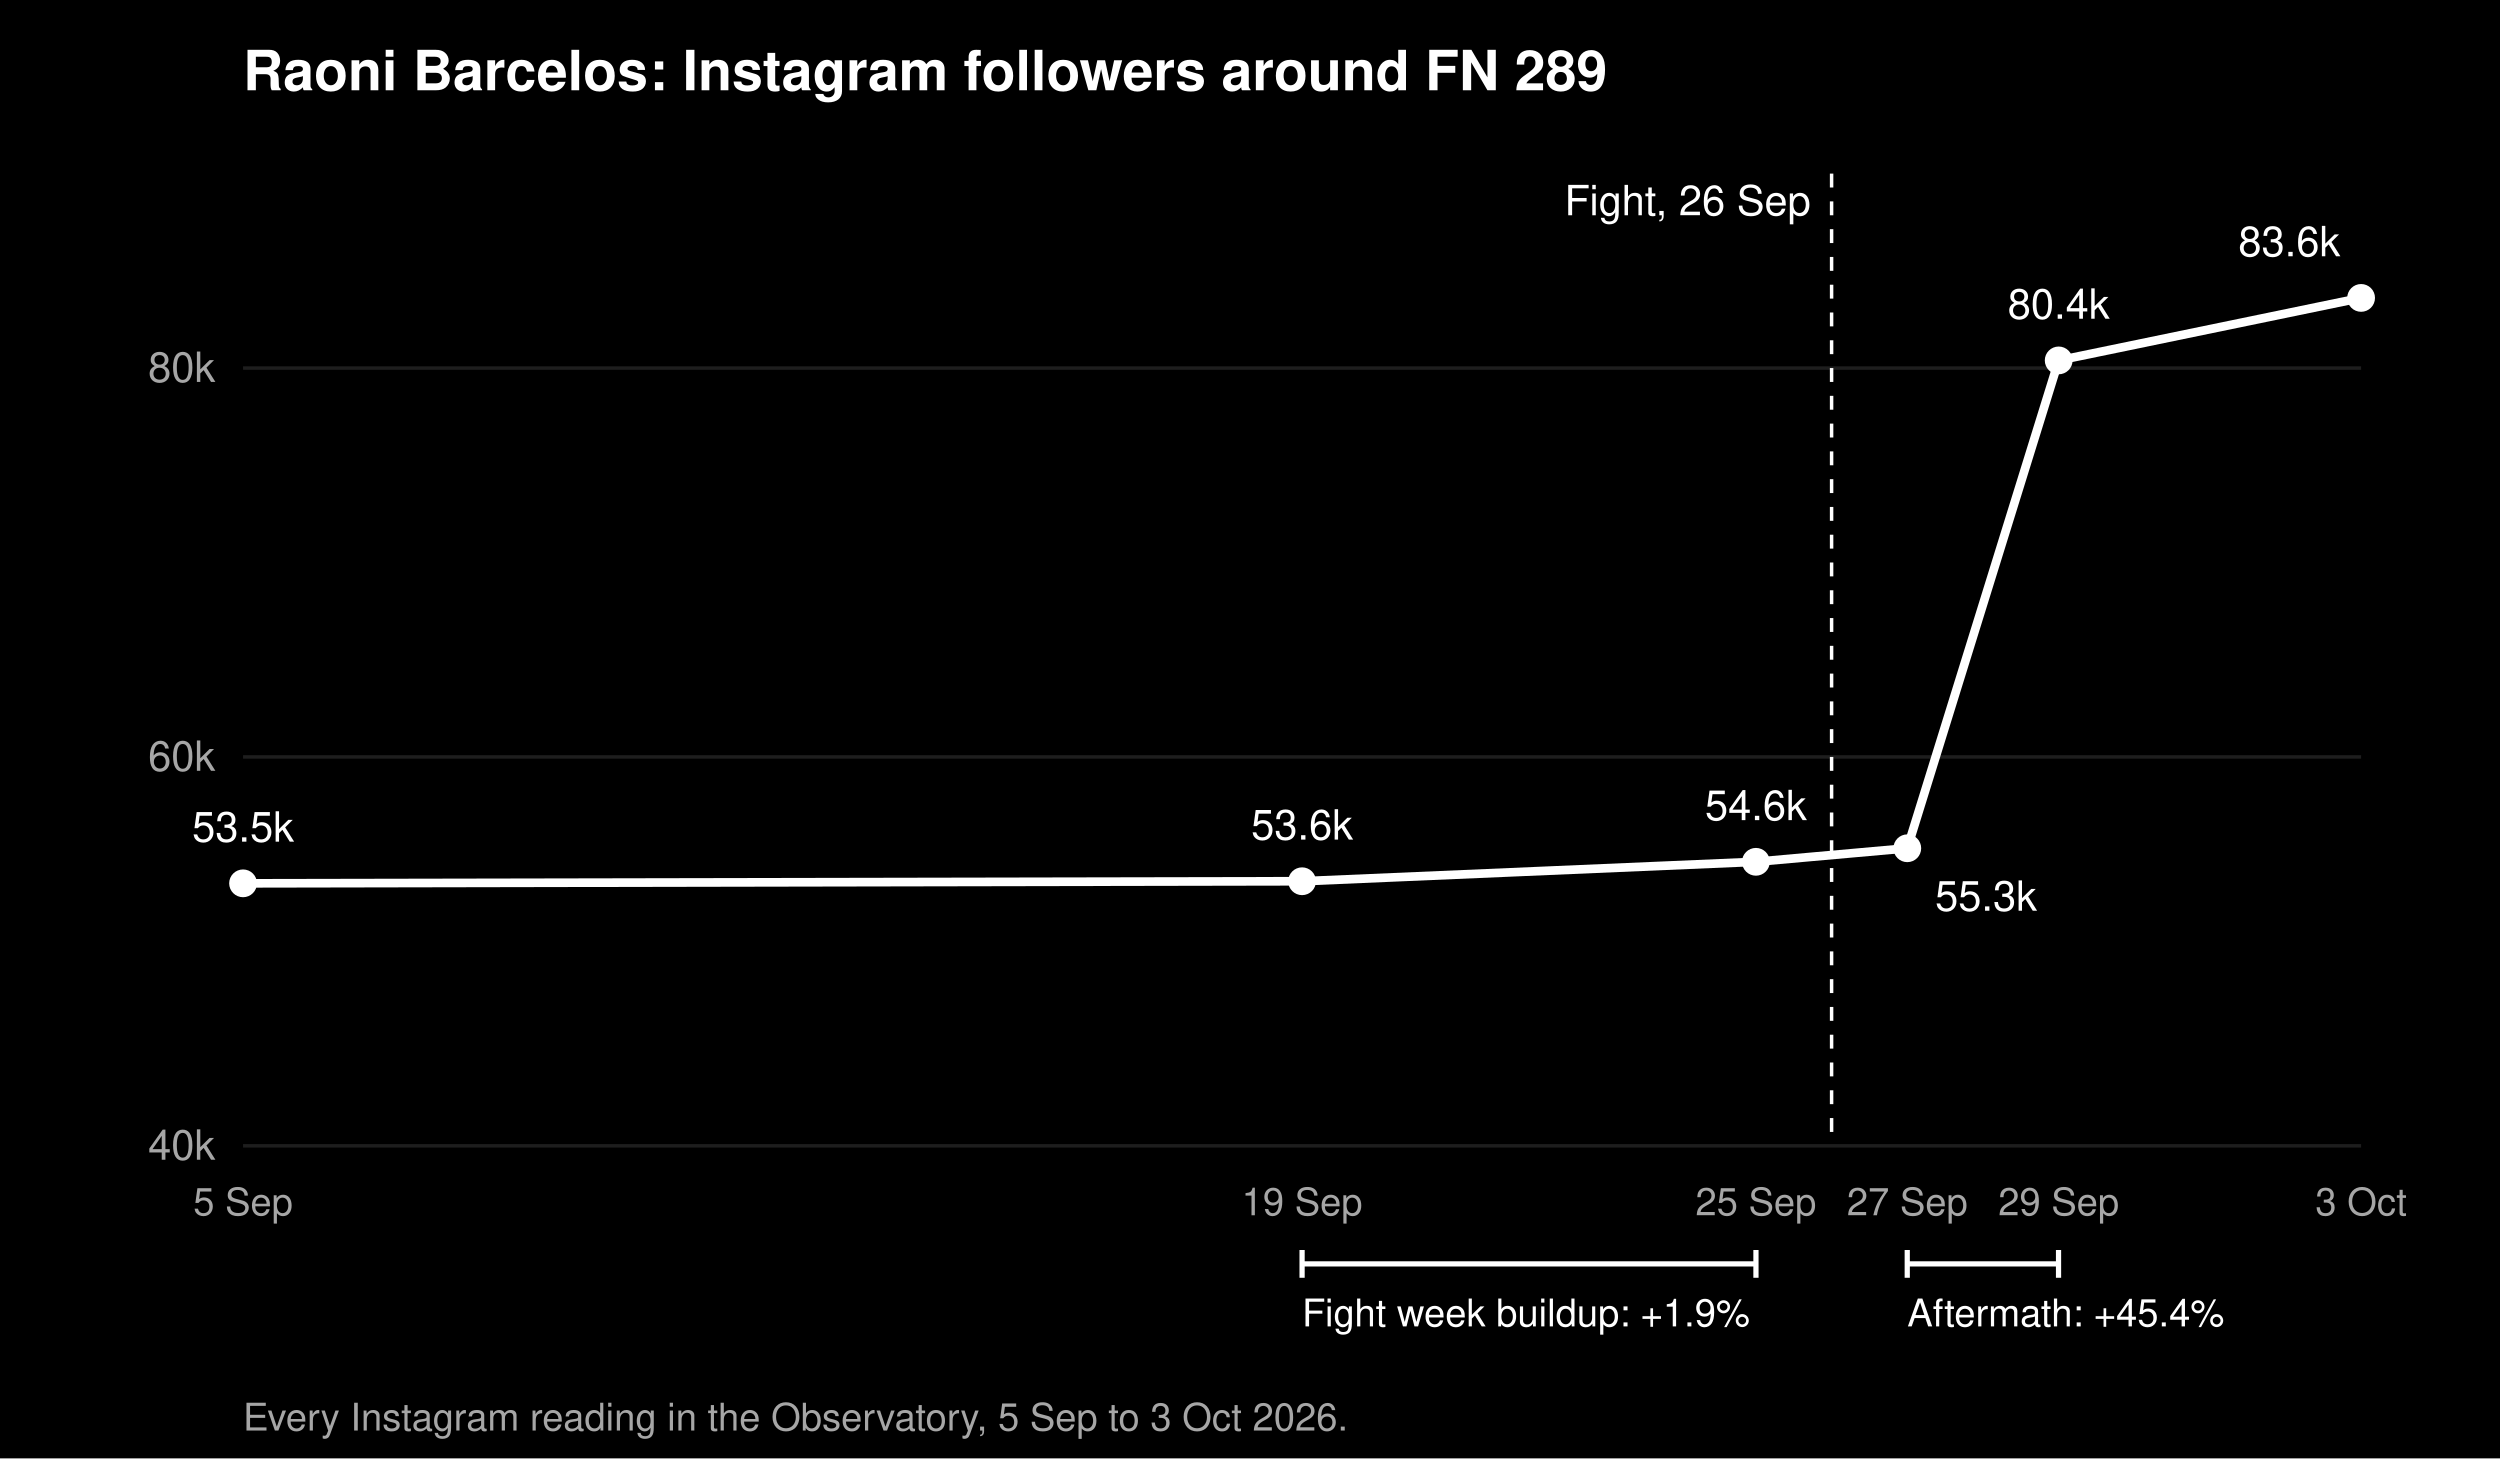
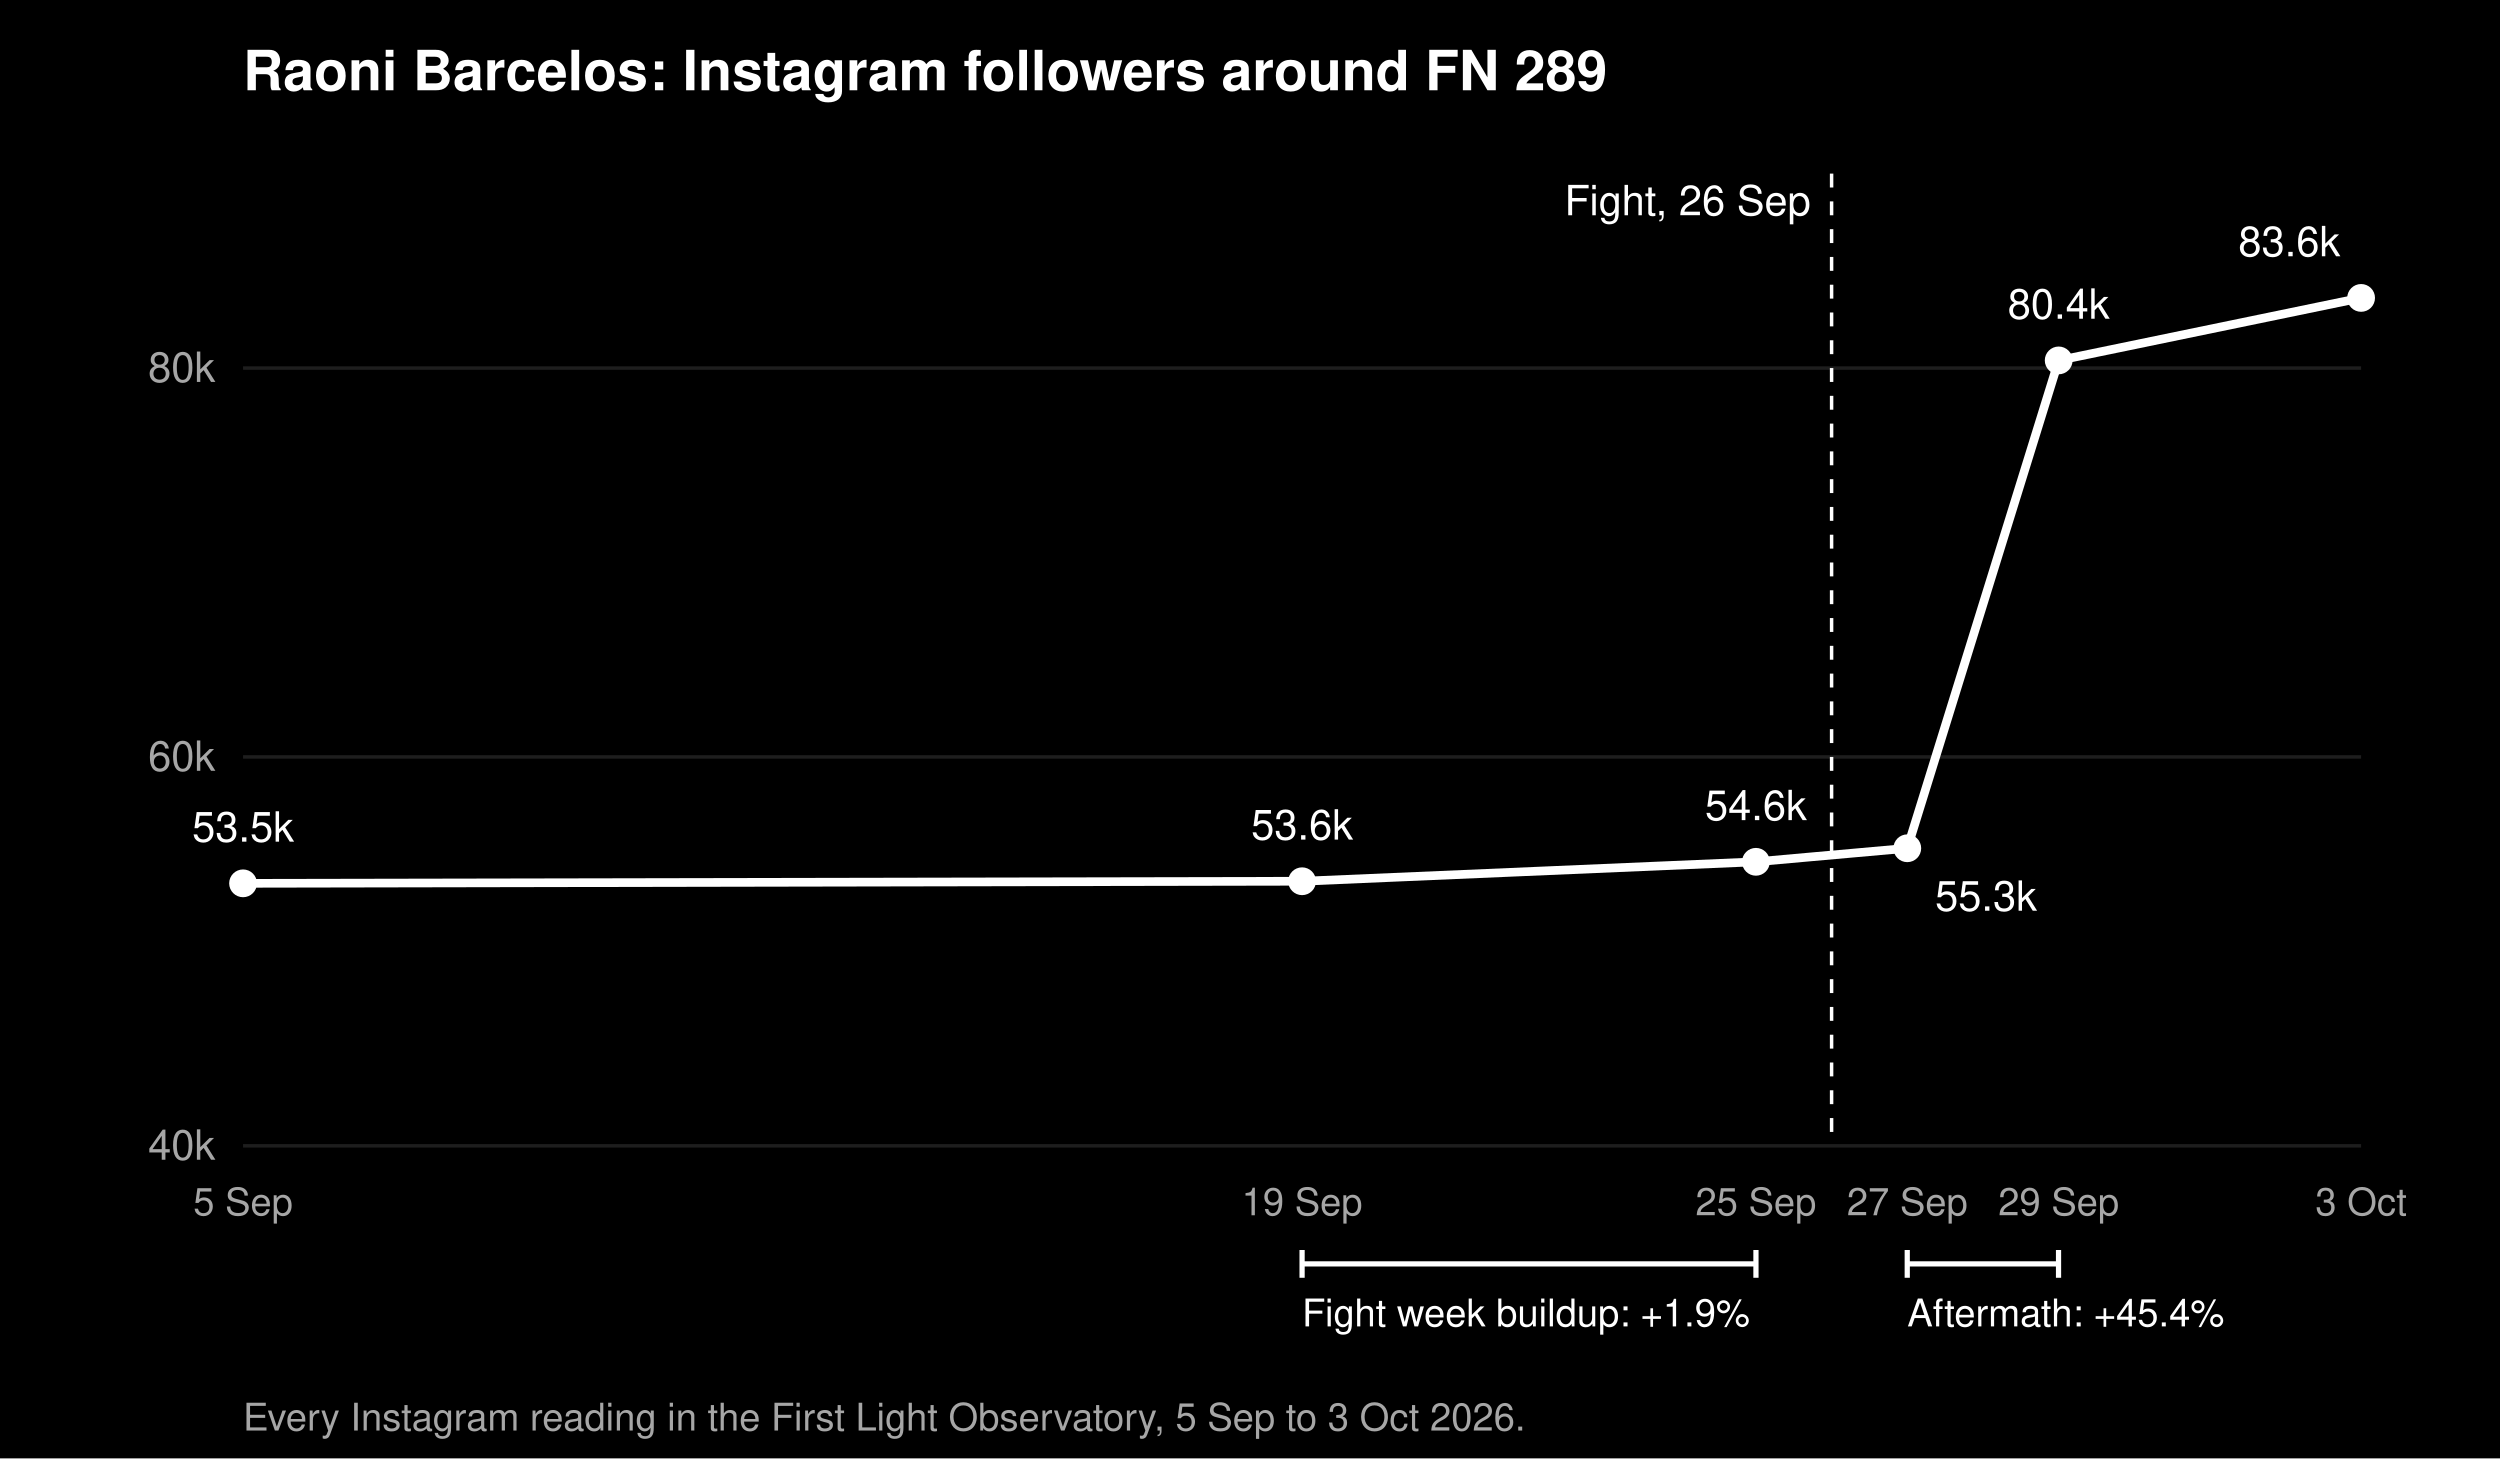
<svg xmlns="http://www.w3.org/2000/svg" viewBox="0 0 720 420" role="img" aria-label="Raoni Barcelos Instagram followers, 5 Sep to 3 Oct 2026, with the 26 Sep fight marked and two named phases: fight week buildup (+1.9%) and aftermath (+45.4%)" font-family="DM Sans, Helvetica, Arial, sans-serif">
  <rect width="720" height="420" fill="#000" />
  <text x="70" y="26" fill="#fff" font-size="16" font-weight="700">Raoni Barcelos: Instagram followers around FN 289</text>
  <line x1="70" x2="680" y1="330.0" y2="330.0" stroke="#fff" stroke-opacity=".12" />
  <text x="62" y="334.0" fill="#a6a6a6" font-size="12" text-anchor="end">40k</text>
  <line x1="70" x2="680" y1="218.0" y2="218.0" stroke="#fff" stroke-opacity=".12" />
  <text x="62" y="222.0" fill="#a6a6a6" font-size="12" text-anchor="end">60k</text>
  <line x1="70" x2="680" y1="106.0" y2="106.0" stroke="#fff" stroke-opacity=".12" />
  <text x="62" y="110.0" fill="#a6a6a6" font-size="12" text-anchor="end">80k</text>
  <line x1="527.5" x2="527.5" y1="50" y2="330" stroke="#fff" stroke-dasharray="4 4" />
  <text x="521.5" y="62" fill="#fff" font-size="12" text-anchor="end">Fight, 26 Sep</text>
  <polyline fill="none" stroke="#fff" stroke-width="2.5" points="70.0,254.4 375.0,253.8 505.7,248.2 549.3,244.3 592.9,103.8 680.0,85.8" />
  <circle cx="70.0" cy="254.4" r="4" fill="#fff" />
  <text x="70.0" y="242.4" fill="#fff" font-size="12" text-anchor="middle">53.5k</text>
  <text x="70.0" y="350" fill="#a6a6a6" font-size="11" text-anchor="middle">5 Sep</text>
  <circle cx="375.0" cy="253.8" r="4" fill="#fff" />
  <text x="375.0" y="241.8" fill="#fff" font-size="12" text-anchor="middle">53.6k</text>
  <text x="375.0" y="350" fill="#a6a6a6" font-size="11" text-anchor="middle">19 Sep</text>
  <circle cx="505.7" cy="248.2" r="4" fill="#fff" />
  <text x="505.7" y="236.2" fill="#fff" font-size="12" text-anchor="middle">54.6k</text>
  <text x="505.7" y="350" fill="#a6a6a6" font-size="11" text-anchor="middle">25 Sep</text>
  <circle cx="549.3" cy="244.3" r="4" fill="#fff" />
  <text x="557.3" y="262.3" fill="#fff" font-size="12" text-anchor="start">55.3k</text>
  <text x="549.3" y="350" fill="#a6a6a6" font-size="11" text-anchor="middle">27 Sep</text>
  <circle cx="592.9" cy="103.8" r="4" fill="#fff" />
  <text x="592.9" y="91.8" fill="#fff" font-size="12" text-anchor="middle">80.4k</text>
  <text x="592.9" y="350" fill="#a6a6a6" font-size="11" text-anchor="middle">29 Sep</text>
  <circle cx="680.0" cy="85.8" r="4" fill="#fff" />
  <text x="674.0" y="73.8" fill="#fff" font-size="12" text-anchor="end">83.6k</text>
  <text x="680.0" y="350" fill="#a6a6a6" font-size="11" text-anchor="middle">3 Oct</text>
  <path d="M375 360v8M375 364H505.714M505.714 360v8" fill="none" stroke="#fff" stroke-width="1.5" />
  <text x="375" y="382" fill="#fff" font-size="11" text-anchor="start">Fight week buildup: +1.9%</text>
  <path d="M549.286 360v8M549.286 364H592.857M592.857 360v8" fill="none" stroke="#fff" stroke-width="1.5" />
  <text x="549.286" y="382" fill="#fff" font-size="11" text-anchor="start">Aftermath: +45.4%</text>
-   <text x="70" y="412" fill="#a6a6a6" font-size="11">Every Instagram reading in the Observatory, 5 Sep to 3 Oct 2026.</text>
+   <text x="70" y="412" fill="#a6a6a6" font-size="11">Every Instagram reading in the First Light Observatory, 5 Sep to 3 Oct 2026.</text>
</svg>
